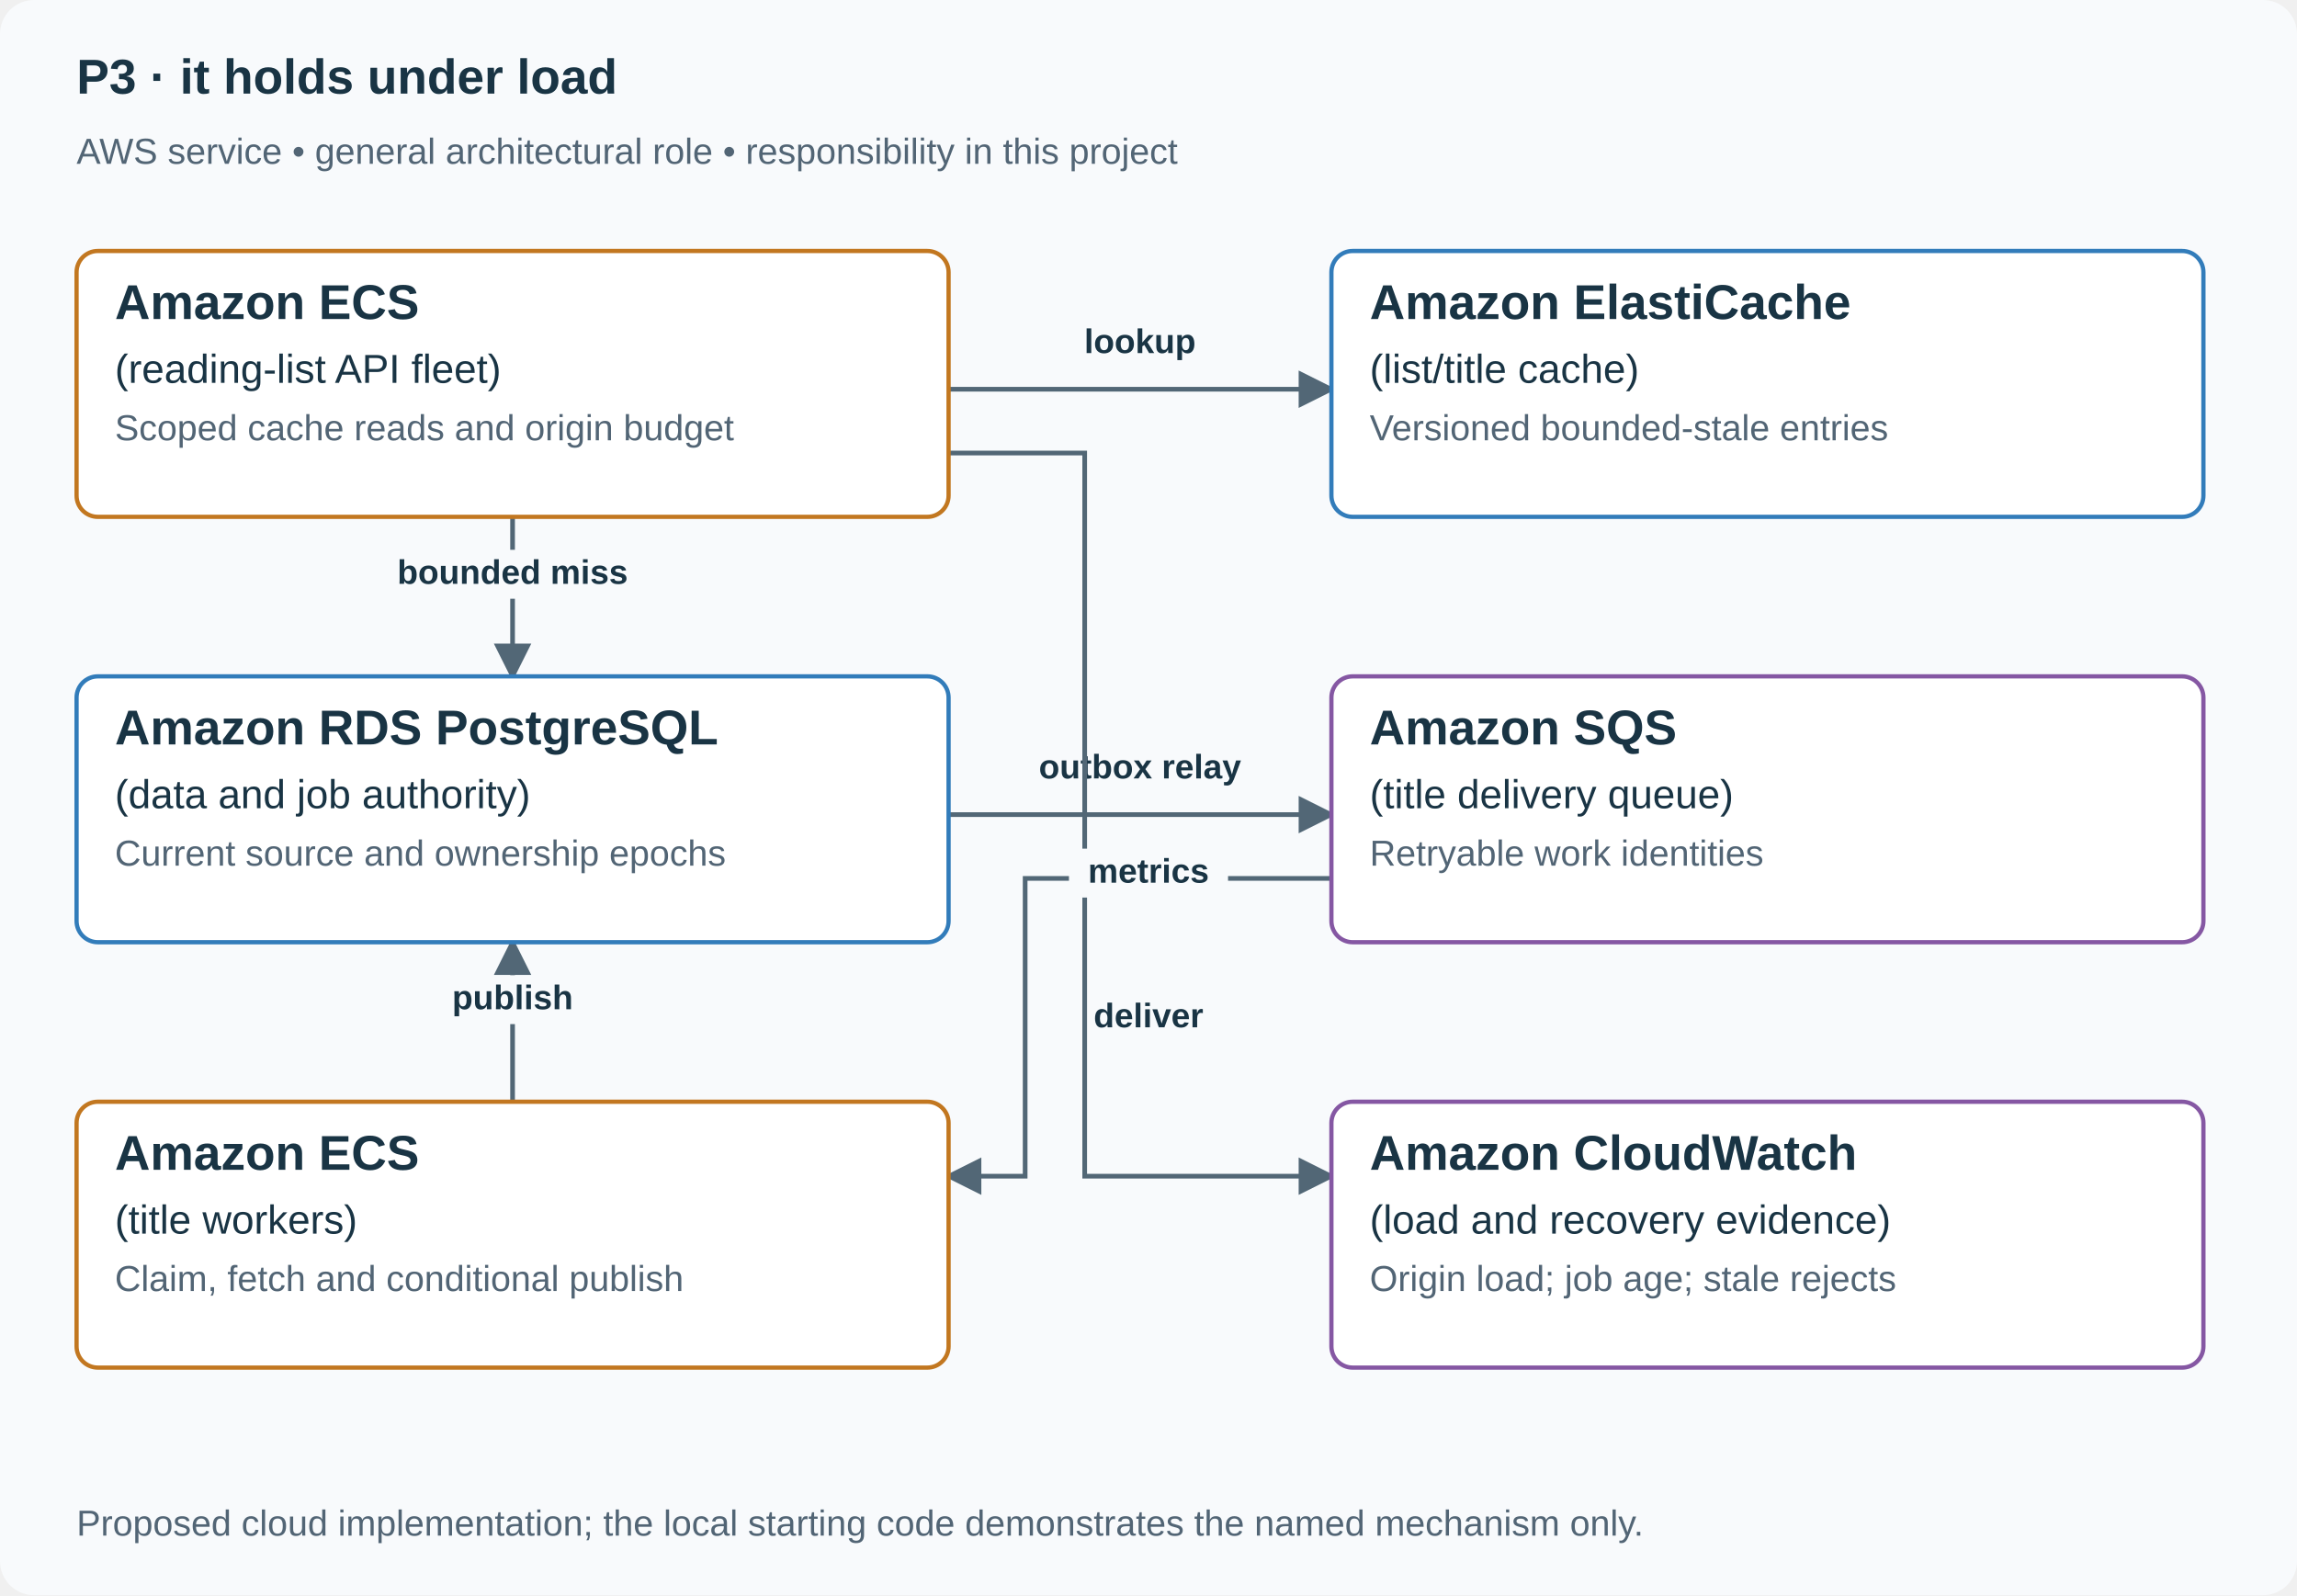
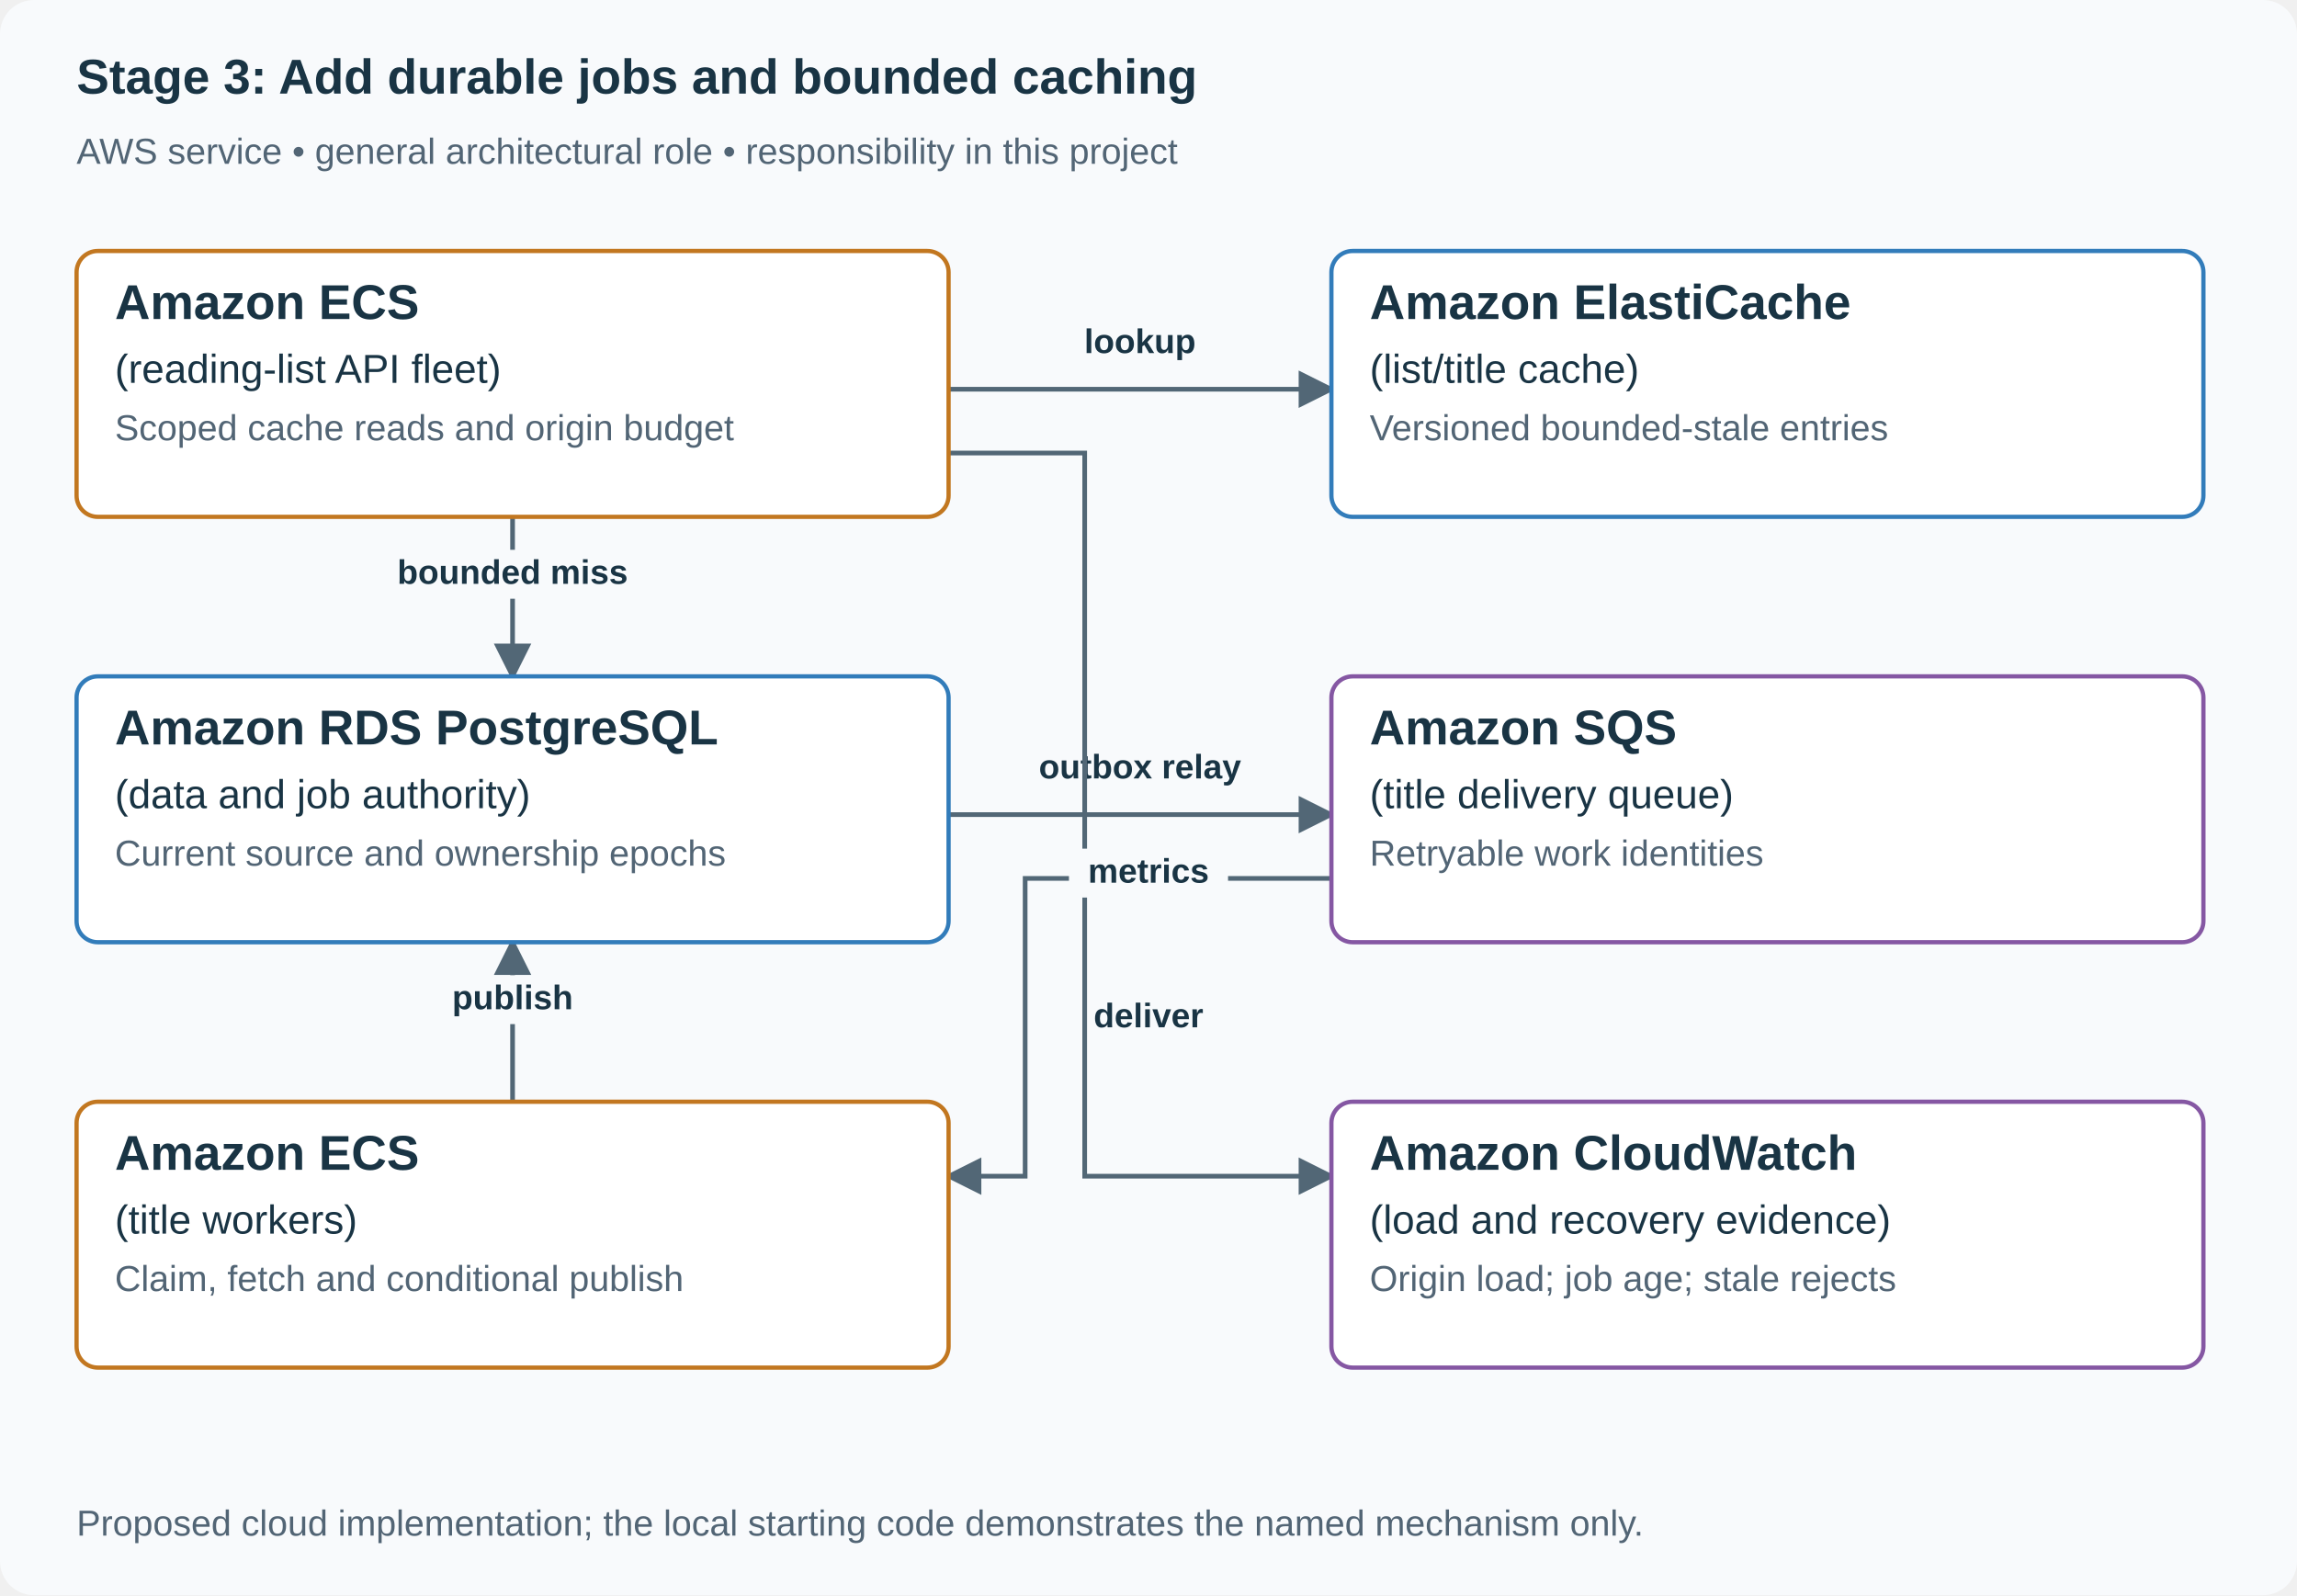
<svg xmlns="http://www.w3.org/2000/svg" width="1080" height="750" viewBox="0 0 1080 750" role="img" aria-labelledby="t d">
  <defs>
    <marker id="a" markerWidth="8" markerHeight="8" refX="7" refY="4" orient="auto">
      <path d="M0 0L8 4L0 8Z" fill="#526776" />
    </marker>
  </defs>
  <rect width="1080" height="750" rx="16" fill="#f8fafc" />
  <style>text{font-family:Arial,sans-serif;fill:#193444}.name{font-size:23px;font-weight:bold}.role{font-size:19px}.detail{font-size:17px;fill:#526575}.edge{font-size:16px;font-weight:bold}</style>
-   <text x="36" y="44" class="name" style="font-size:23px">P3 · it holds under load</text>
+   <text x="36" y="44" class="name" style="font-size:23px">Stage 3: Add durable jobs and bounded caching</text>
  <text x="36" y="77" class="detail">AWS service • general architectural role • responsibility in this project</text>
  <path d="M446 183 L626 183" fill="none" stroke="#526776" stroke-width="2.2" marker-end="url(#a)" />
  <g transform="translate(536.0 166) rotate(0)">
    <rect x="-33.2" y="-16" width="66.4" height="23" fill="#f8fafc" />
    <text x="0" y="0" class="edge" text-anchor="middle">lookup</text>
  </g>
  <path d="M241 243 L241 318" fill="none" stroke="#526776" stroke-width="2.2" marker-end="url(#a)" />
  <g transform="translate(241 274.5) rotate(0)">
    <rect x="-58.4" y="-16" width="116.8" height="23" fill="#f8fafc" />
    <text x="0" y="0" class="edge" text-anchor="middle">bounded miss</text>
  </g>
  <path d="M446 383 L626 383" fill="none" stroke="#526776" stroke-width="2.2" marker-end="url(#a)" />
  <g transform="translate(536.0 366) rotate(0)">
    <rect x="-58.4" y="-16" width="116.8" height="23" fill="#f8fafc" />
    <text x="0" y="0" class="edge" text-anchor="middle">outbox relay</text>
  </g>
  <path d="M626 413 L482 413 L482 553 L446 553" fill="none" stroke="#526776" stroke-width="2.2" marker-end="url(#a)" />
  <g transform="translate(540 483.0) rotate(0)">
    <rect x="-37.4" y="-16" width="74.8" height="23" fill="#f8fafc" />
    <text x="0" y="0" class="edge" text-anchor="middle">deliver</text>
  </g>
  <path d="M241 518 L241 443" fill="none" stroke="#526776" stroke-width="2.2" marker-end="url(#a)" />
  <g transform="translate(241 474.5) rotate(0)">
    <rect x="-37.4" y="-16" width="74.8" height="23" fill="#f8fafc" />
    <text x="0" y="0" class="edge" text-anchor="middle">publish</text>
  </g>
  <path d="M446 213 L510 213 L510 553 L626 553" fill="none" stroke="#526776" stroke-width="2.2" marker-end="url(#a)" />
  <g transform="translate(540 415.0) rotate(0)">
    <rect x="-37.4" y="-16" width="74.8" height="23" fill="#f8fafc" />
    <text x="0" y="0" class="edge" text-anchor="middle">metrics</text>
  </g>
  <rect x="36" y="118" width="410" height="125" rx="10" fill="white" stroke="#c27720" stroke-width="2" />
  <text x="54" y="150" class="name" style="font-size:23px">Amazon ECS</text>
  <text x="54" y="180" class="role" style="font-size:19px">(reading-list API fleet)</text>
  <text x="54" y="207" class="detail" style="font-size:17px">Scoped cache reads and origin budget</text>
  <rect x="626" y="118" width="410" height="125" rx="10" fill="white" stroke="#327cba" stroke-width="2" />
  <text x="644" y="150" class="name" style="font-size:23px">Amazon ElastiCache</text>
  <text x="644" y="180" class="role" style="font-size:19px">(list/title cache)</text>
  <text x="644" y="207" class="detail" style="font-size:17px">Versioned bounded-stale entries</text>
  <rect x="36" y="318" width="410" height="125" rx="10" fill="white" stroke="#327cba" stroke-width="2" />
  <text x="54" y="350" class="name" style="font-size:23px">Amazon RDS PostgreSQL</text>
  <text x="54" y="380" class="role" style="font-size:19px">(data and job authority)</text>
  <text x="54" y="407" class="detail" style="font-size:17px">Current source and ownership epochs</text>
  <rect x="626" y="318" width="410" height="125" rx="10" fill="white" stroke="#8557a3" stroke-width="2" />
  <text x="644" y="350" class="name" style="font-size:23px">Amazon SQS</text>
  <text x="644" y="380" class="role" style="font-size:19px">(title delivery queue)</text>
  <text x="644" y="407" class="detail" style="font-size:17px">Retryable work identities</text>
  <rect x="36" y="518" width="410" height="125" rx="10" fill="white" stroke="#c27720" stroke-width="2" />
  <text x="54" y="550" class="name" style="font-size:23px">Amazon ECS</text>
  <text x="54" y="580" class="role" style="font-size:19px">(title workers)</text>
  <text x="54" y="607" class="detail" style="font-size:17px">Claim, fetch and conditional publish</text>
  <rect x="626" y="518" width="410" height="125" rx="10" fill="white" stroke="#8557a3" stroke-width="2" />
  <text x="644" y="550" class="name" style="font-size:23px">Amazon CloudWatch</text>
  <text x="644" y="580" class="role" style="font-size:19px">(load and recovery evidence)</text>
  <text x="644" y="607" class="detail" style="font-size:17px">Origin load; job age; stale rejects</text>
  <text x="36" y="722" class="detail">Proposed cloud implementation; the local starting code demonstrates the named mechanism only.</text>
</svg>
